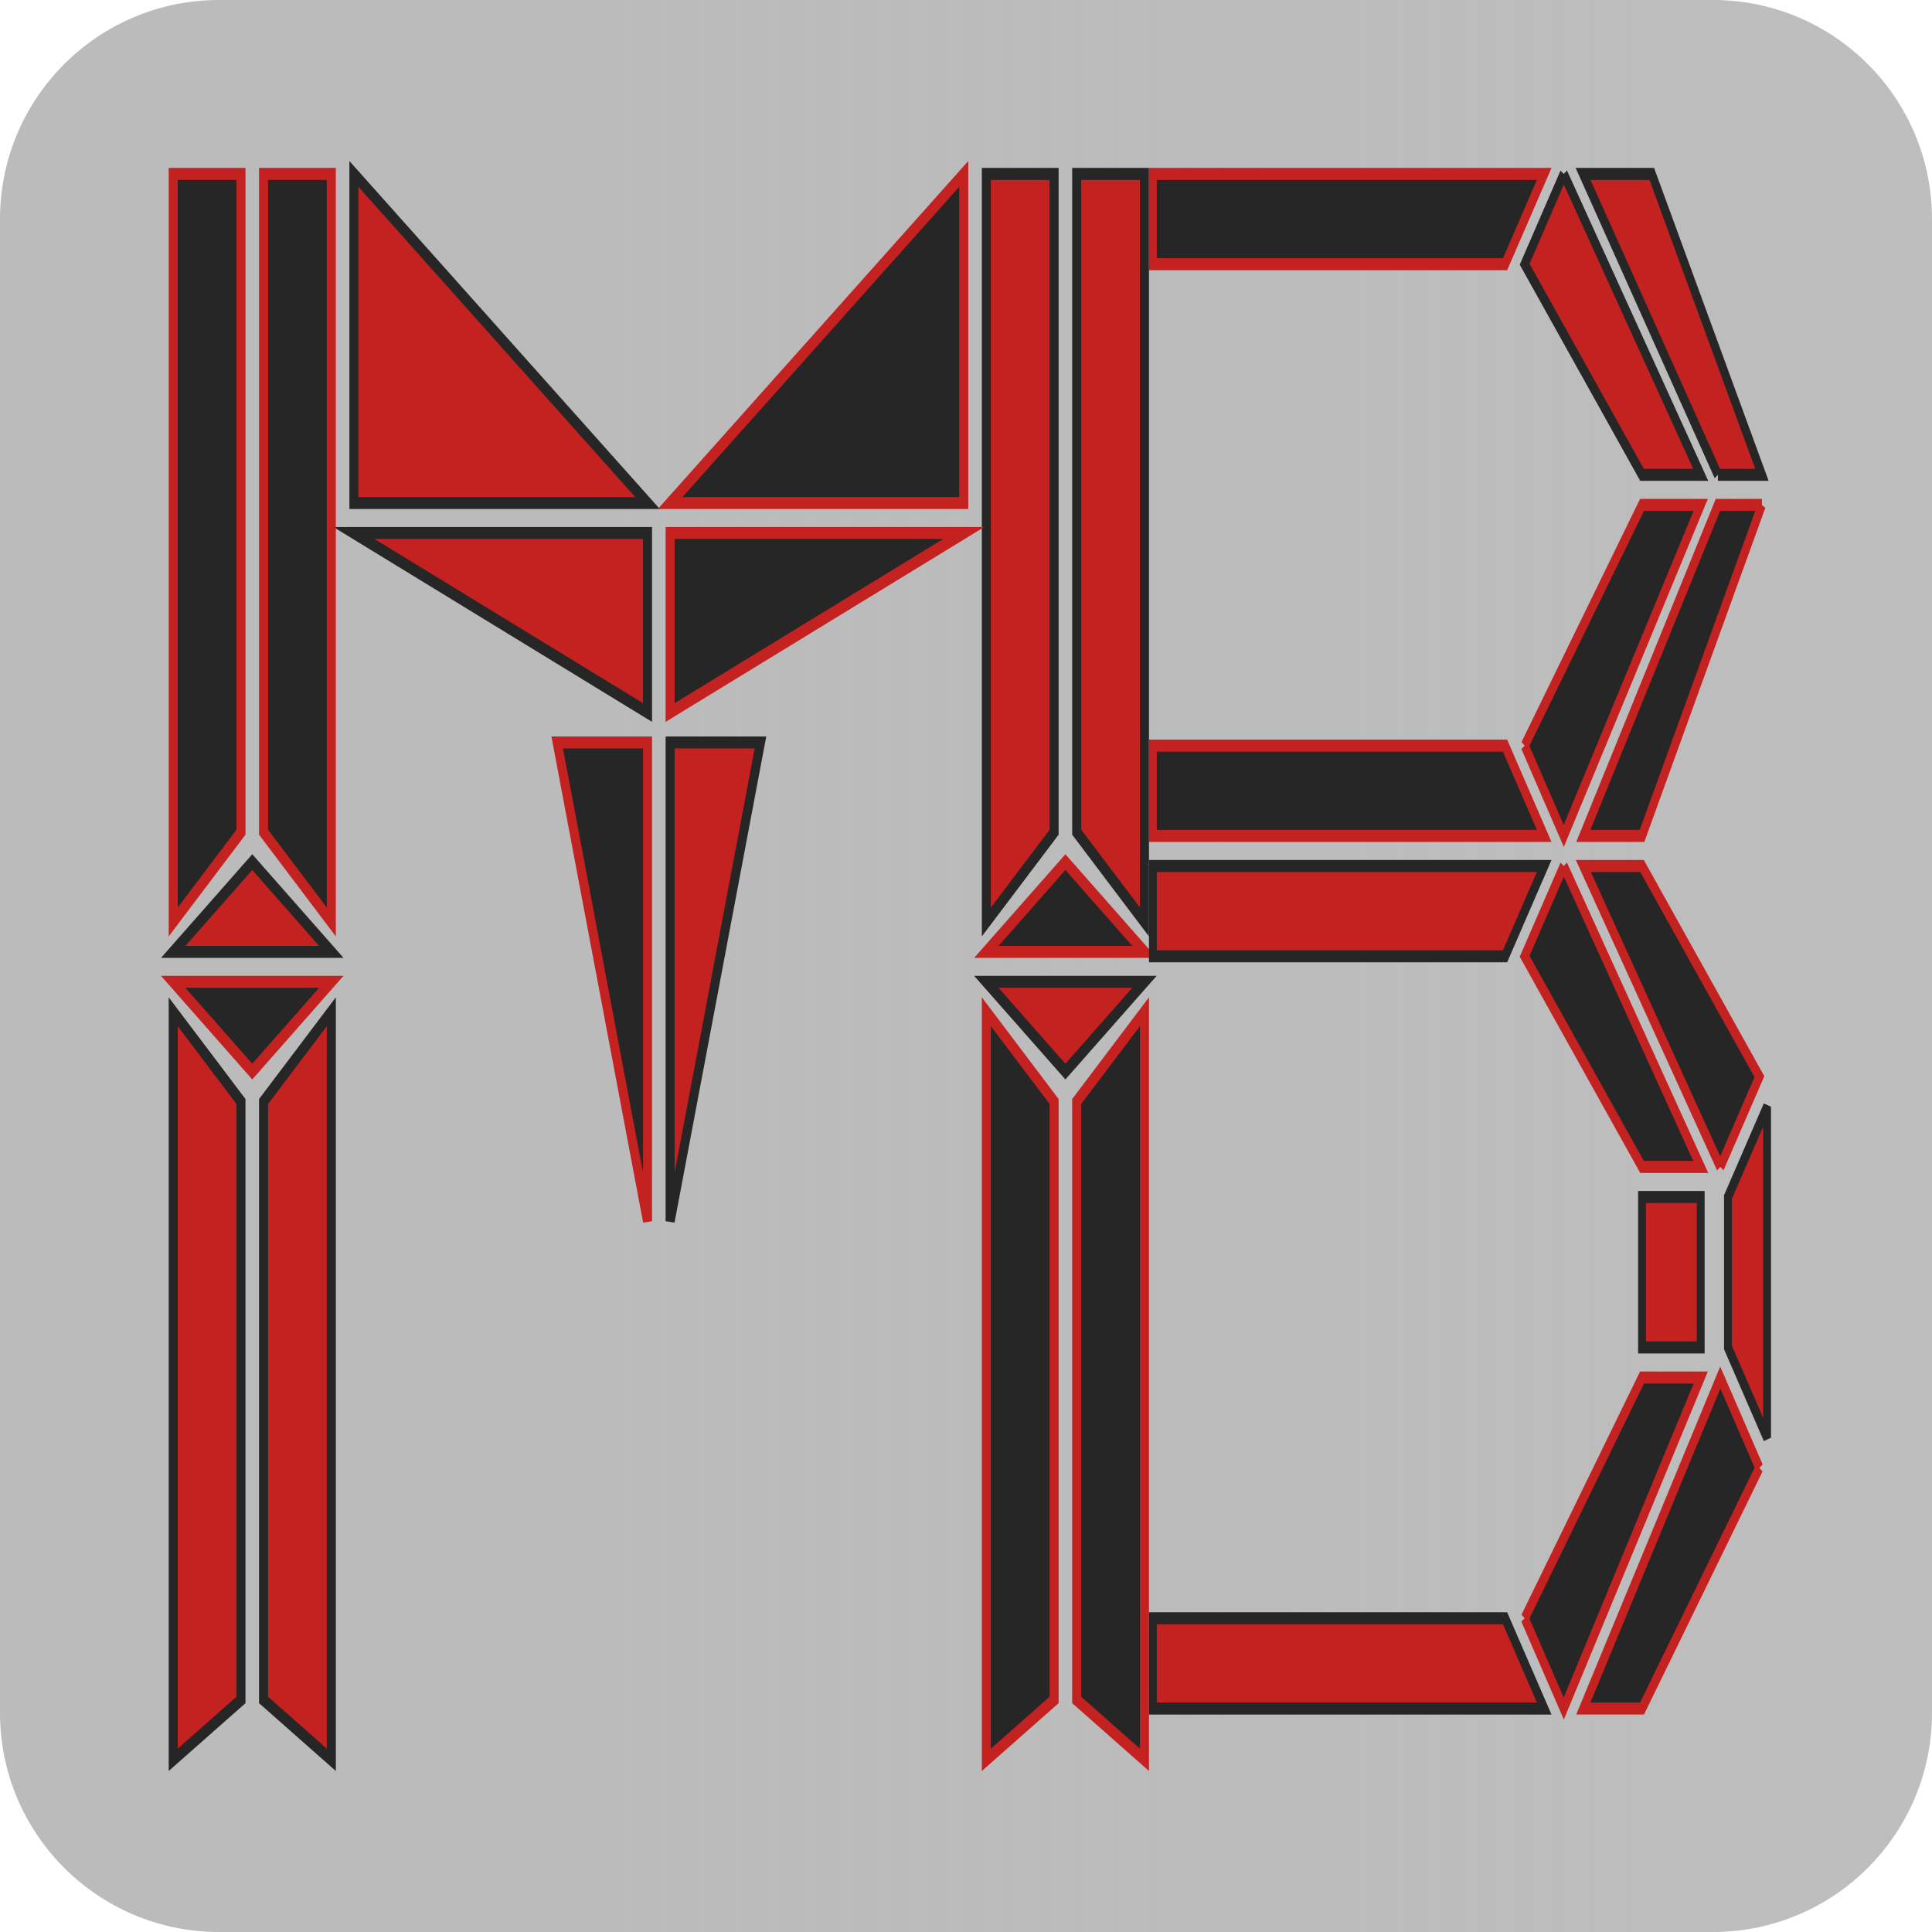
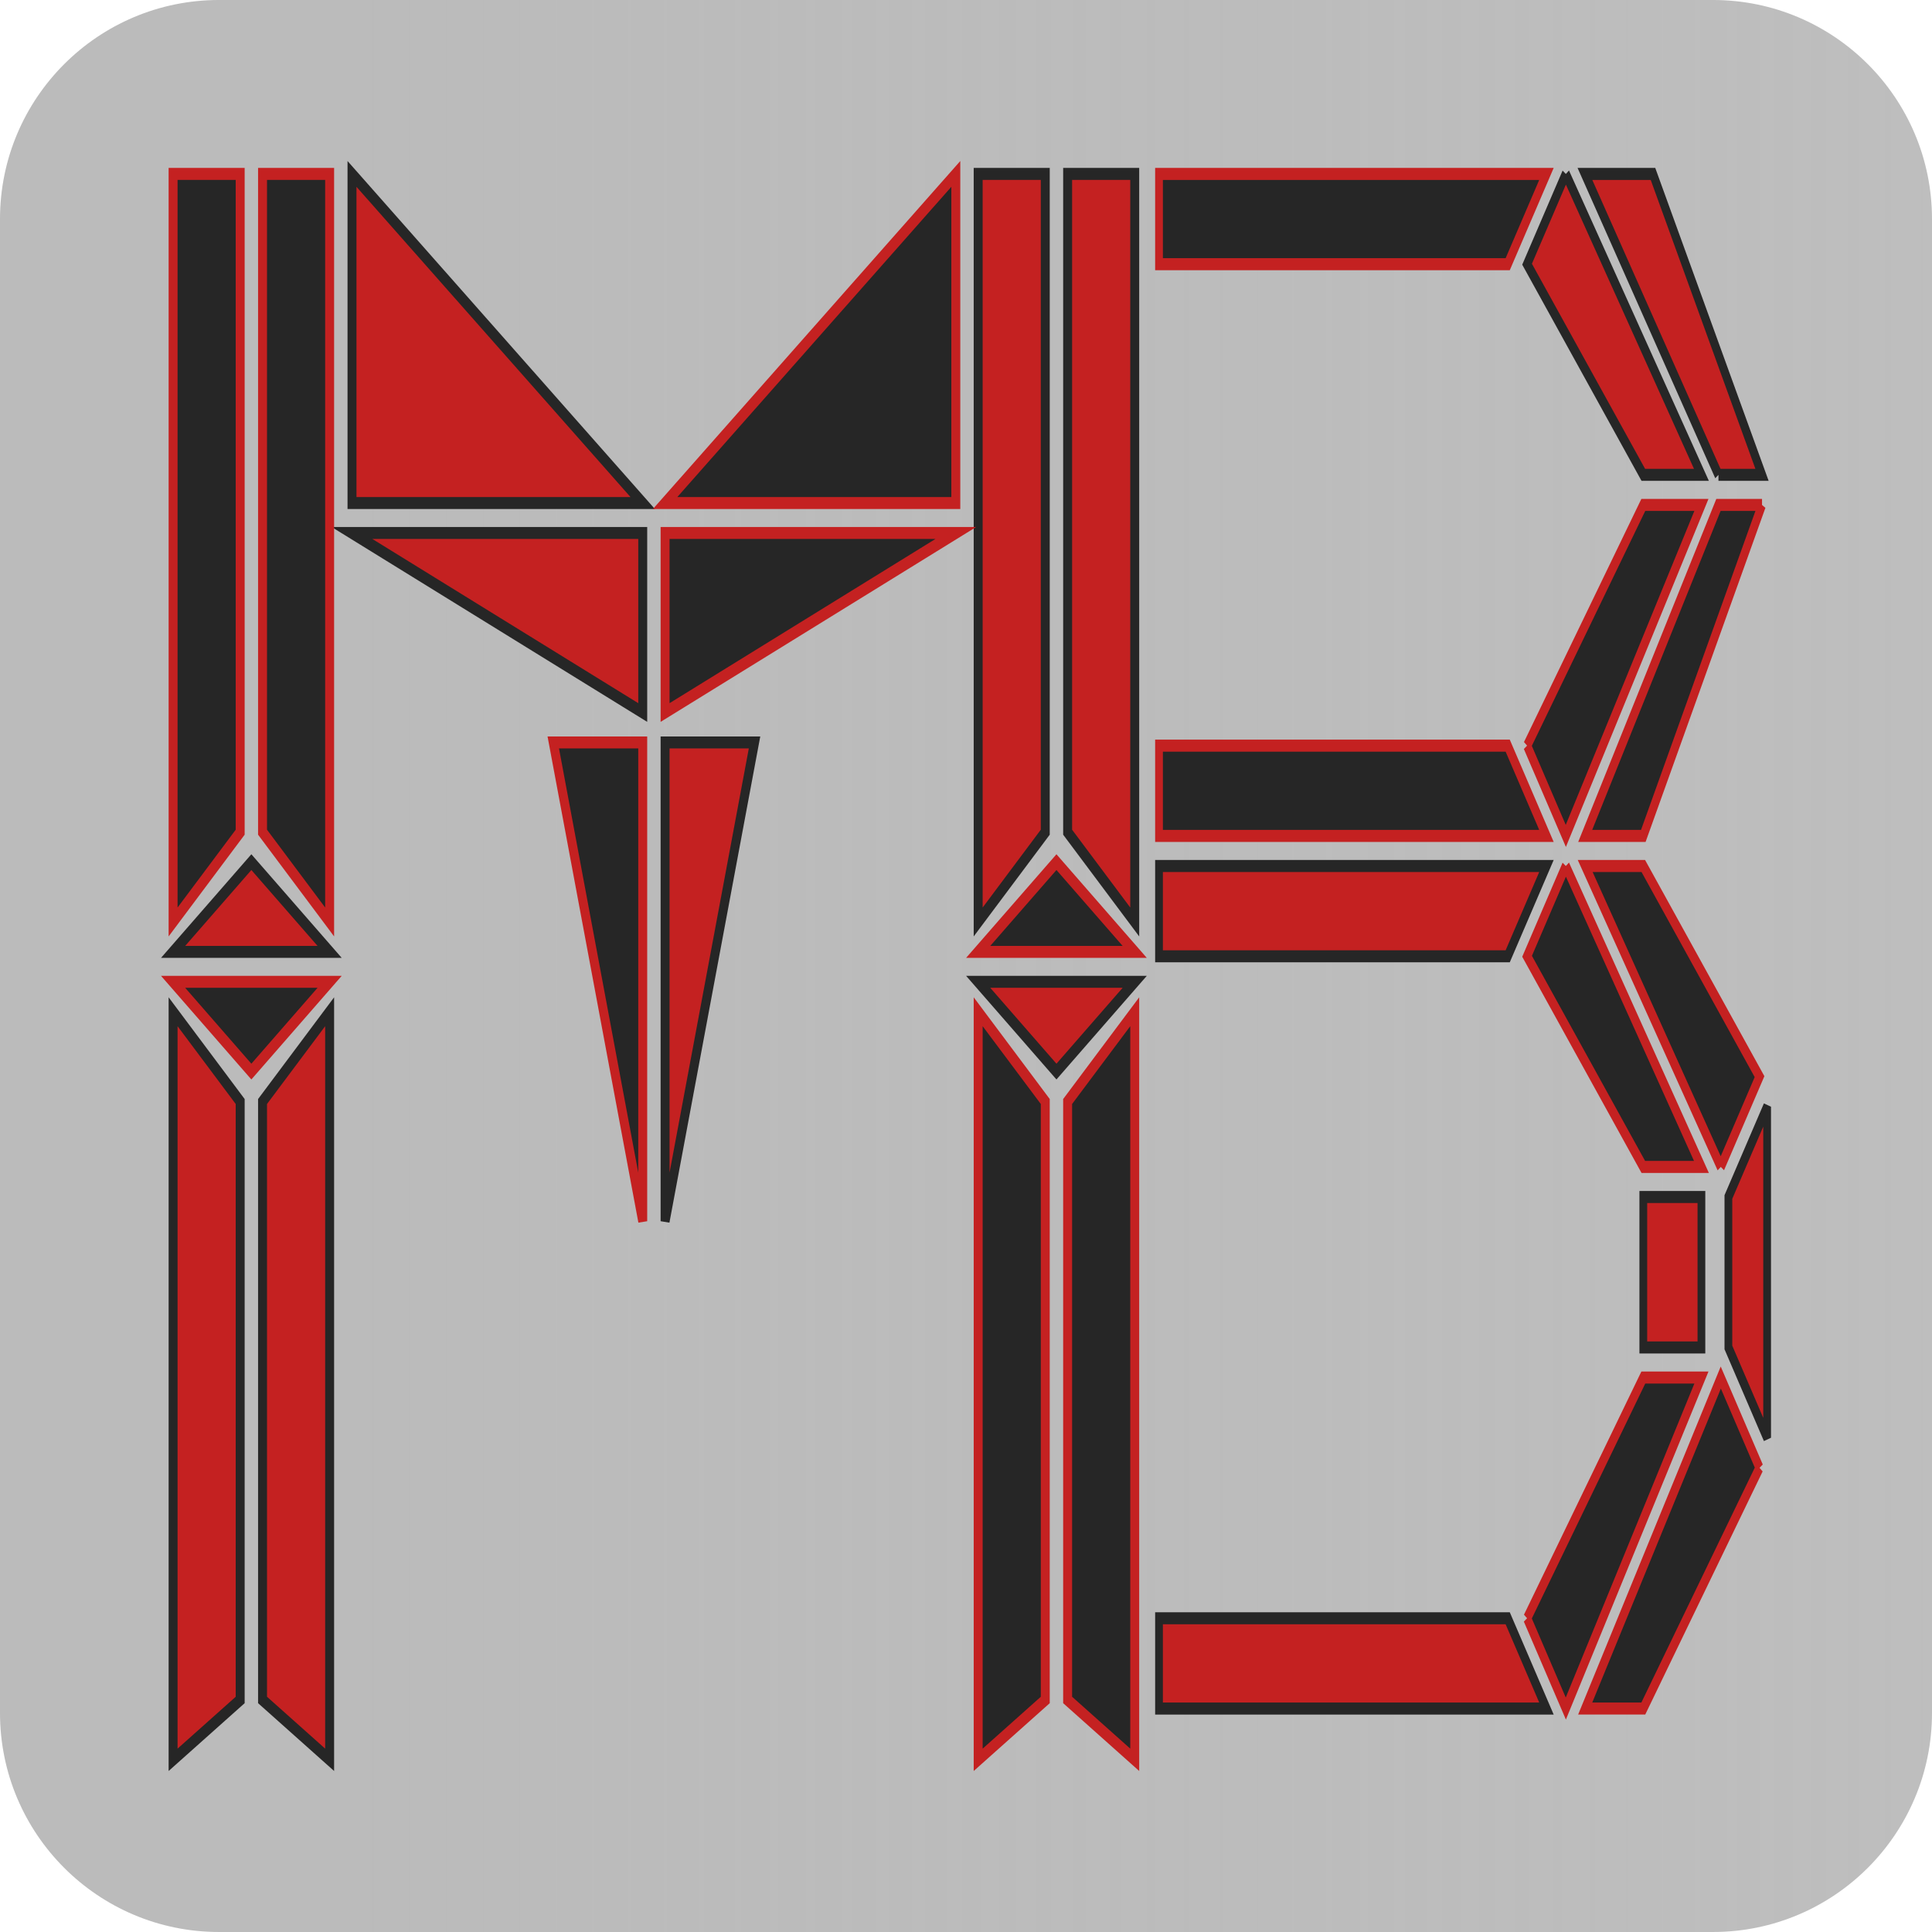
<svg xmlns="http://www.w3.org/2000/svg" xmlns:xlink="http://www.w3.org/1999/xlink" width="120" height="120" viewBox="0 0 120 120" version="1.1" id="svg5">
  <defs id="defs2">
    <linearGradient id="linearGradient6240">
      <stop style="stop-color:#831616;stop-opacity:1;" offset="0" id="stop6236" />
      <stop style="stop-color:#831616;stop-opacity:0.382;" offset="1" id="stop6238" />
    </linearGradient>
    <filter y="-0.028" height="1.06" style="color-interpolation-filters:sRGB" id="filter2151" x="-0.07" width="1.132">
      <feGaussianBlur stdDeviation="0.5" result="result6" id="feGaussianBlur2141" />
      <feComposite result="result8" in="SourceGraphic" operator="atop" in2="result6" id="feComposite2143" />
      <feComposite result="result9" operator="over" in2="SourceAlpha" in="result8" id="feComposite2145" />
      <feColorMatrix values="1 0 0 0 0 0 1 0 0 0 0 0 1 0 0 0 0 0 1 0 " result="result10" id="feColorMatrix2147" />
      <feBlend in="result10" mode="normal" in2="result6" id="feBlend2149" />
    </filter>
    <filter style="color-interpolation-filters:sRGB" id="filter2281" x="-0.353" y="-0.15" width="1.838" height="1.364">
      <feColorMatrix result="result1" id="feColorMatrix2253" type="matrix" values="1 0 0 0 0 0 0 0 1 0 0 0 0 0 0 0.21 0.72 0.07 0 0" />
      <feColorMatrix values="1 0 0 0 0 0 1 0 0 0 0 0 1 0 0 0 0 0 2 0 " result="result9" id="feColorMatrix2255" />
      <feComposite in2="result9" in="SourceGraphic" operator="in" result="result4" id="feComposite2257" />
      <feFlood result="result2" flood-color="rgb(0,0,0)" id="feFlood2259" />
      <feComposite in2="result9" operator="in" result="result10" id="feComposite2261" />
      <feComposite in2="result4" operator="atop" id="feComposite2263" />
      <feGaussianBlur stdDeviation="3" result="result8" id="feGaussianBlur2265" />
      <feOffset dx="3" dy="3" result="result3" in="result8" id="feOffset2267" />
      <feFlood flood-opacity="1" flood-color="rgb(219,173,62)" result="result5" id="feFlood2269" />
      <feMerge result="result6" id="feMerge2277">
        <feMergeNode in="result5" id="feMergeNode2271" />
        <feMergeNode in="result3" id="feMergeNode2273" />
        <feMergeNode in="result4" id="feMergeNode2275" />
      </feMerge>
      <feComposite in2="SourceGraphic" operator="in" result="result7" id="feComposite2279" />
    </filter>
    <linearGradient xlink:href="#linearGradient6218-9" id="linearGradient6220-7" x1="936.338" y1="739.656" x2="1057.338" y2="739.656" gradientUnits="userSpaceOnUse" gradientTransform="translate(-5.3e-5)" />
    <linearGradient id="linearGradient6218-9">
      <stop style="stop-color:#adadad;stop-opacity:0.83;" offset="0.179" id="stop6214-3" />
      <stop style="stop-color:#bebebe;stop-opacity:1;" offset="1" id="stop6216-8" />
    </linearGradient>
    <linearGradient xlink:href="#linearGradient6240" id="linearGradient740" gradientUnits="userSpaceOnUse" x1="936.338" y1="739.656" x2="1057.338" y2="739.656" gradientTransform="translate(-5.3e-5)" />
  </defs>
  <g id="layer2" style="fill:#f0470f;fill-opacity:1;stroke:#000000;stroke-opacity:1" transform="translate(-936.8382,-679.6564)">
    <rect style="fill:url(#linearGradient6220-7);fill-opacity:1;stroke:url(#linearGradient740);stroke-width:0;stroke-dasharray:none;stroke-opacity:1" id="rect6003-4" width="120" height="120" x="936.838" y="679.656" ry="13.607" />
-     <g id="g5949" transform="matrix(1.000009,0,0,0.9999597,-1.326366,2.431462)">
+     <g id="g5949" transform="matrix(0.990109,0,0,0.9999595,8.060587,2.431653)">
      <g id="g1467" transform="matrix(0.7714318,0,0,0.8825053,265.7425,99.00934)" style="stroke:#dd0e0e;stroke-opacity:0.75">
        <g id="g6988" style="fill:#c42121;fill-opacity:1;stroke:#262626;stroke-width:2;stroke-dasharray:none;stroke-opacity:1" transform="matrix(0.3637174,0,0,0.421219,881.9522,663.2566)">
          <path id="path5222" style="fill:#c42121;fill-opacity:1;stroke:#262626;stroke-width:2;stroke-dasharray:none;stroke-opacity:1" d="M 10,150 V 275 L 25,265 V 165 Z m 35,0 -15,15 v 100 l 15,10 z" />
          <path style="fill:#c42121;fill-opacity:1;stroke:#262626;stroke-width:2;stroke-dasharray:none;stroke-opacity:1" d="m 10,140 17.5,-15 17.5,15 z" id="path5216" />
          <g id="g6962" style="fill:#c42121;fill-opacity:1;stroke:#262626;stroke-width:2;stroke-dasharray:none;stroke-opacity:1">
            <path id="rect3575" style="fill:#c42121;fill-opacity:1;stroke:#262626;stroke-width:2;stroke-dasharray:none;stroke-opacity:1" d="m 50,10 65,55 v 0 H 50 Z" />
            <path id="path5160" style="fill:#c42121;fill-opacity:1;stroke:#262626;stroke-width:2;stroke-dasharray:none;stroke-opacity:1" d="M 115,100 50,70 v 0 h 65 z" />
          </g>
          <path id="path5253" style="fill:#c42121;fill-opacity:1;stroke:#262626;stroke-width:2;stroke-dasharray:none;stroke-opacity:1" d="m 140,105 -20,80 v 0 -80 z" />
          <g id="g6876" style="fill:#c42121;fill-opacity:1;stroke:#262626;stroke-width:2;stroke-dasharray:none;stroke-opacity:1">
            <path style="fill:#c42121;fill-opacity:1;stroke:#262626;stroke-width:2;stroke-dasharray:none;stroke-opacity:1" d="m 210,10 h 15 V 135 l -15,-15 z" id="path5255" />
            <path style="fill:#c42121;fill-opacity:1;stroke:#262626;stroke-width:2;stroke-dasharray:none;stroke-opacity:1" d="M 205,10 H 190 V 135 l 15,-15 z" id="path5257" />
          </g>
          <path style="fill:#c42121;fill-opacity:1;stroke:#262626;stroke-width:2;stroke-dasharray:none;stroke-opacity:1" d="m 190,145 17.5,15 17.5,-15 z" id="path5261" />
        </g>
        <g id="g7051" style="fill:#262626;fill-opacity:1;stroke:#c42121;stroke-width:2;stroke-dasharray:none;stroke-opacity:1" transform="matrix(0.3637174,0,0,0.421219,881.9522,663.2566)">
          <path id="path5182" style="fill:#262626;fill-opacity:1;stroke:#c42121;stroke-width:2;stroke-dasharray:none;stroke-opacity:1" d="m 95,105 20,80 v 0 -80 z" />
          <g id="g6872" style="fill:#262626;fill-opacity:1;stroke:#c42121;stroke-width:2;stroke-dasharray:none;stroke-opacity:1">
            <path style="fill:#262626;fill-opacity:1;stroke:#c42121;stroke-width:2;stroke-dasharray:none;stroke-opacity:1" d="M 25,10 H 10 v 125 l 15,-15 z" id="path5212" />
            <path style="fill:#262626;fill-opacity:1;stroke:#c42121;stroke-width:2;stroke-dasharray:none;stroke-opacity:1" d="M 30,10 H 45 V 135 L 30,120 Z" id="path5214" />
          </g>
          <path style="fill:#262626;fill-opacity:1;stroke:#c42121;stroke-width:2;stroke-dasharray:none;stroke-opacity:1" d="M 45,145 27.5,160 10,145 Z" id="path5220" />
          <g id="g6958" style="fill:#262626;fill-opacity:1;stroke:#c42121;stroke-width:2;stroke-dasharray:none;stroke-opacity:1">
            <path id="path5249" style="fill:#262626;fill-opacity:1;stroke:#c42121;stroke-width:2;stroke-dasharray:none;stroke-opacity:1" d="M 185,10 120,65 v 0 h 65 z" />
            <path id="path5251" style="fill:#262626;fill-opacity:1;stroke:#c42121;stroke-width:2;stroke-dasharray:none;stroke-opacity:1" d="m 120,100 65,-30 v 0 h -65 z" />
          </g>
          <path style="fill:#262626;fill-opacity:1;stroke:#c42121;stroke-width:2;stroke-dasharray:none;stroke-opacity:1" d="M 225,140 207.5,125 190,140 Z" id="path5259" />
          <path id="path5263" style="fill:#262626;fill-opacity:1;stroke:#c42121;stroke-width:2;stroke-dasharray:none;stroke-opacity:1" d="M 225,150 V 275 L 210,265 V 165 Z m -35,0 15,15 v 100 l -15,10 z" />
        </g>
      </g>
-       <g id="g1162" transform="matrix(2.254024,0,0,2.011271,-549.7634,-277.301)" style="stroke:#dd0e0e;stroke-opacity:0.75">
+       <g id="g1162" transform="matrix(2.254024,0,0,2.011271,-548.7634,-277.301)" style="stroke:#dd0e0e;stroke-opacity:0.75">
        <g id="g7023" style="fill:#c42121;fill-opacity:1;stroke:#262626;stroke-width:2;stroke-dasharray:none;stroke-opacity:1" transform="matrix(0.1078275,0,0,0.1858566,659.844,478.286)">
          <g id="g6892" style="fill:#c42121;fill-opacity:1;stroke:#262626;stroke-width:2;stroke-dasharray:none;stroke-opacity:1" transform="translate(-32.84302,-0.9196781)">
            <path style="fill:#c42121;fill-opacity:1;stroke:#262626;stroke-width:2;stroke-dasharray:none;stroke-opacity:1" d="m 435,10 -10,15 30,35 h 15 L 435,10" id="path5305" />
            <path style="fill:#c42121;fill-opacity:1;stroke:#262626;stroke-width:2;stroke-dasharray:none;stroke-opacity:1" d="M 474.397,60 H 485.64 L 457.5,10 h -17.566 l 34.463,50" id="path5351" />
          </g>
          <g id="g6888" style="fill:#c42121;fill-opacity:1;stroke:#262626;stroke-width:2;stroke-dasharray:none;stroke-opacity:1" transform="translate(-32.84302,-0.9196781)">
            <path style="fill:#c42121;fill-opacity:1;stroke:#262626;stroke-width:2;stroke-dasharray:none;stroke-opacity:1" d="m 330,125 h 100 l -10,15 h -90 z" id="path5311" />
            <path style="fill:#c42121;fill-opacity:1;stroke:#262626;stroke-width:2;stroke-dasharray:none;stroke-opacity:1" d="M 330,265 H 430 L 420,250 H 330 Z" id="path5313" />
          </g>
          <g id="g6908" style="fill:#c42121;fill-opacity:1;stroke:#262626;stroke-width:2;stroke-dasharray:none;stroke-opacity:1" transform="translate(-32.84302,-0.9196781)">
            <path style="fill:#c42121;fill-opacity:1;stroke:#262626;stroke-width:2;stroke-dasharray:none;stroke-opacity:1" d="m 455,180 h 15 v 25 h -15 z" id="path5319" />
            <path style="fill:#c42121;fill-opacity:1;stroke:#262626;stroke-width:2;stroke-dasharray:none;stroke-opacity:1" d="m 476.96,180 10,-15 v 55 l -10,-15 z" id="path5347" />
          </g>
        </g>
        <g id="g7039" style="fill:#262626;fill-opacity:1;stroke:#c42121;stroke-width:2;stroke-dasharray:none;stroke-opacity:1" transform="matrix(0.1078275,0,0,0.1858566,656.3026,478.115)">
          <g id="g6884" style="fill:#262626;fill-opacity:1;stroke:#c42121;stroke-width:2;stroke-dasharray:none;stroke-opacity:1">
            <path style="fill:#262626;fill-opacity:1;stroke:#c42121;stroke-width:2;stroke-dasharray:none;stroke-opacity:1" d="M 330,10 H 430 L 420,25 H 330 Z" id="path5277" />
            <path style="fill:#262626;fill-opacity:1;stroke:#c42121;stroke-width:2;stroke-dasharray:none;stroke-opacity:1" d="M 330,120 H 430 L 420,105 H 330 Z" id="path5281" />
          </g>
          <g id="g6904" style="fill:#262626;fill-opacity:1;stroke:#c42121;stroke-width:2;stroke-dasharray:none;stroke-opacity:1">
            <path style="fill:#262626;fill-opacity:1;stroke:#c42121;stroke-width:2;stroke-dasharray:none;stroke-opacity:1" d="m 435,125 -10,15 30,35 h 15 l -35,-50" id="path5315" />
            <path style="fill:#262626;fill-opacity:1;stroke:#c42121;stroke-width:2;stroke-dasharray:none;stroke-opacity:1" d="m 475,175 10,-15 -30,-35 h -15 l 35,50" id="path5345" />
          </g>
          <g id="g6896" style="fill:#262626;fill-opacity:1;stroke:#c42121;stroke-width:2;stroke-dasharray:none;stroke-opacity:1">
            <path style="fill:#262626;fill-opacity:1;stroke:#c42121;stroke-width:2;stroke-dasharray:none;stroke-opacity:1" d="m 425,250 30,-40 h 15 l -35,55 -10,-15" id="path5317" />
            <path style="fill:#262626;fill-opacity:1;stroke:#c42121;stroke-width:2;stroke-dasharray:none;stroke-opacity:1" d="m 485,225 -30,40 h -15 l 35,-55 10,15" id="path5349" />
          </g>
          <g id="g6900" style="fill:#262626;fill-opacity:1;stroke:#c42121;stroke-width:2;stroke-dasharray:none;stroke-opacity:1">
            <path style="fill:#262626;fill-opacity:1;stroke:#c42121;stroke-width:2;stroke-dasharray:none;stroke-opacity:1" d="m 425,105 30,-40 h 15 l -35,55 -10,-15" id="path5309" />
            <path style="fill:#262626;fill-opacity:1;stroke:#c42121;stroke-width:2;stroke-dasharray:none;stroke-opacity:1" d="M 485.64,65 455,120 h -15 l 34.397,-55 h 11.243" id="path5353" />
          </g>
        </g>
      </g>
    </g>
  </g>
</svg>
